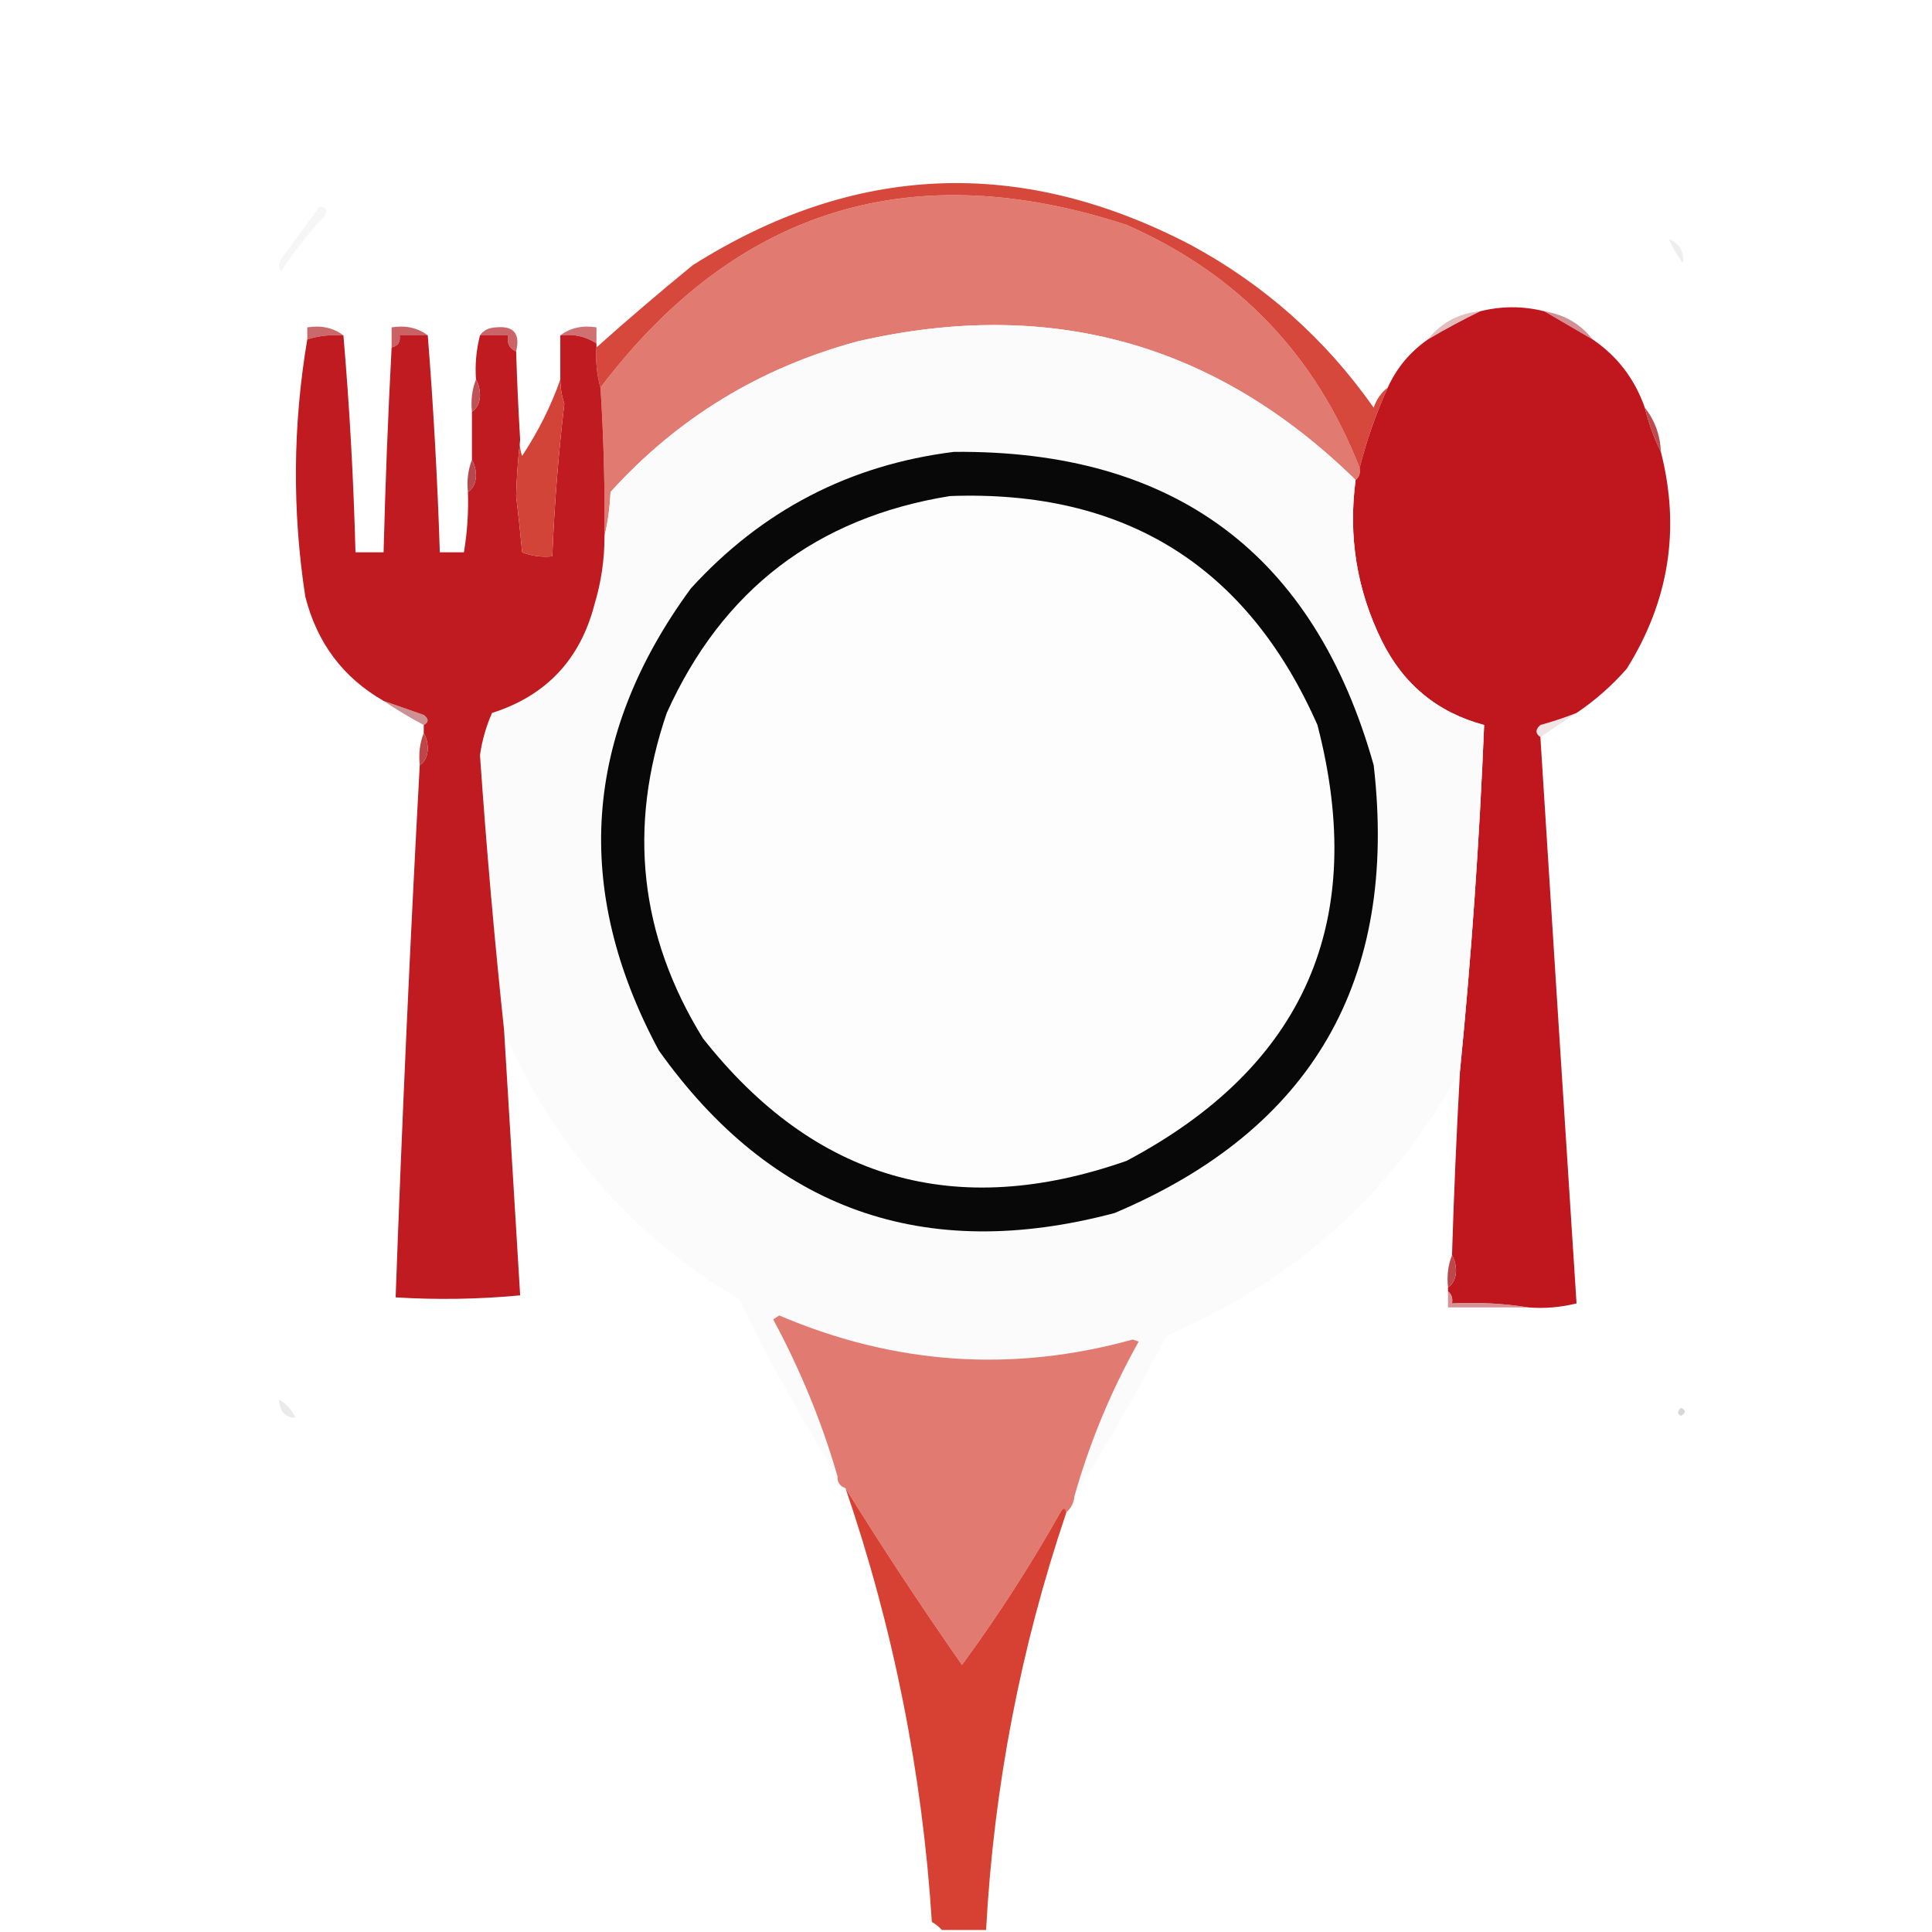
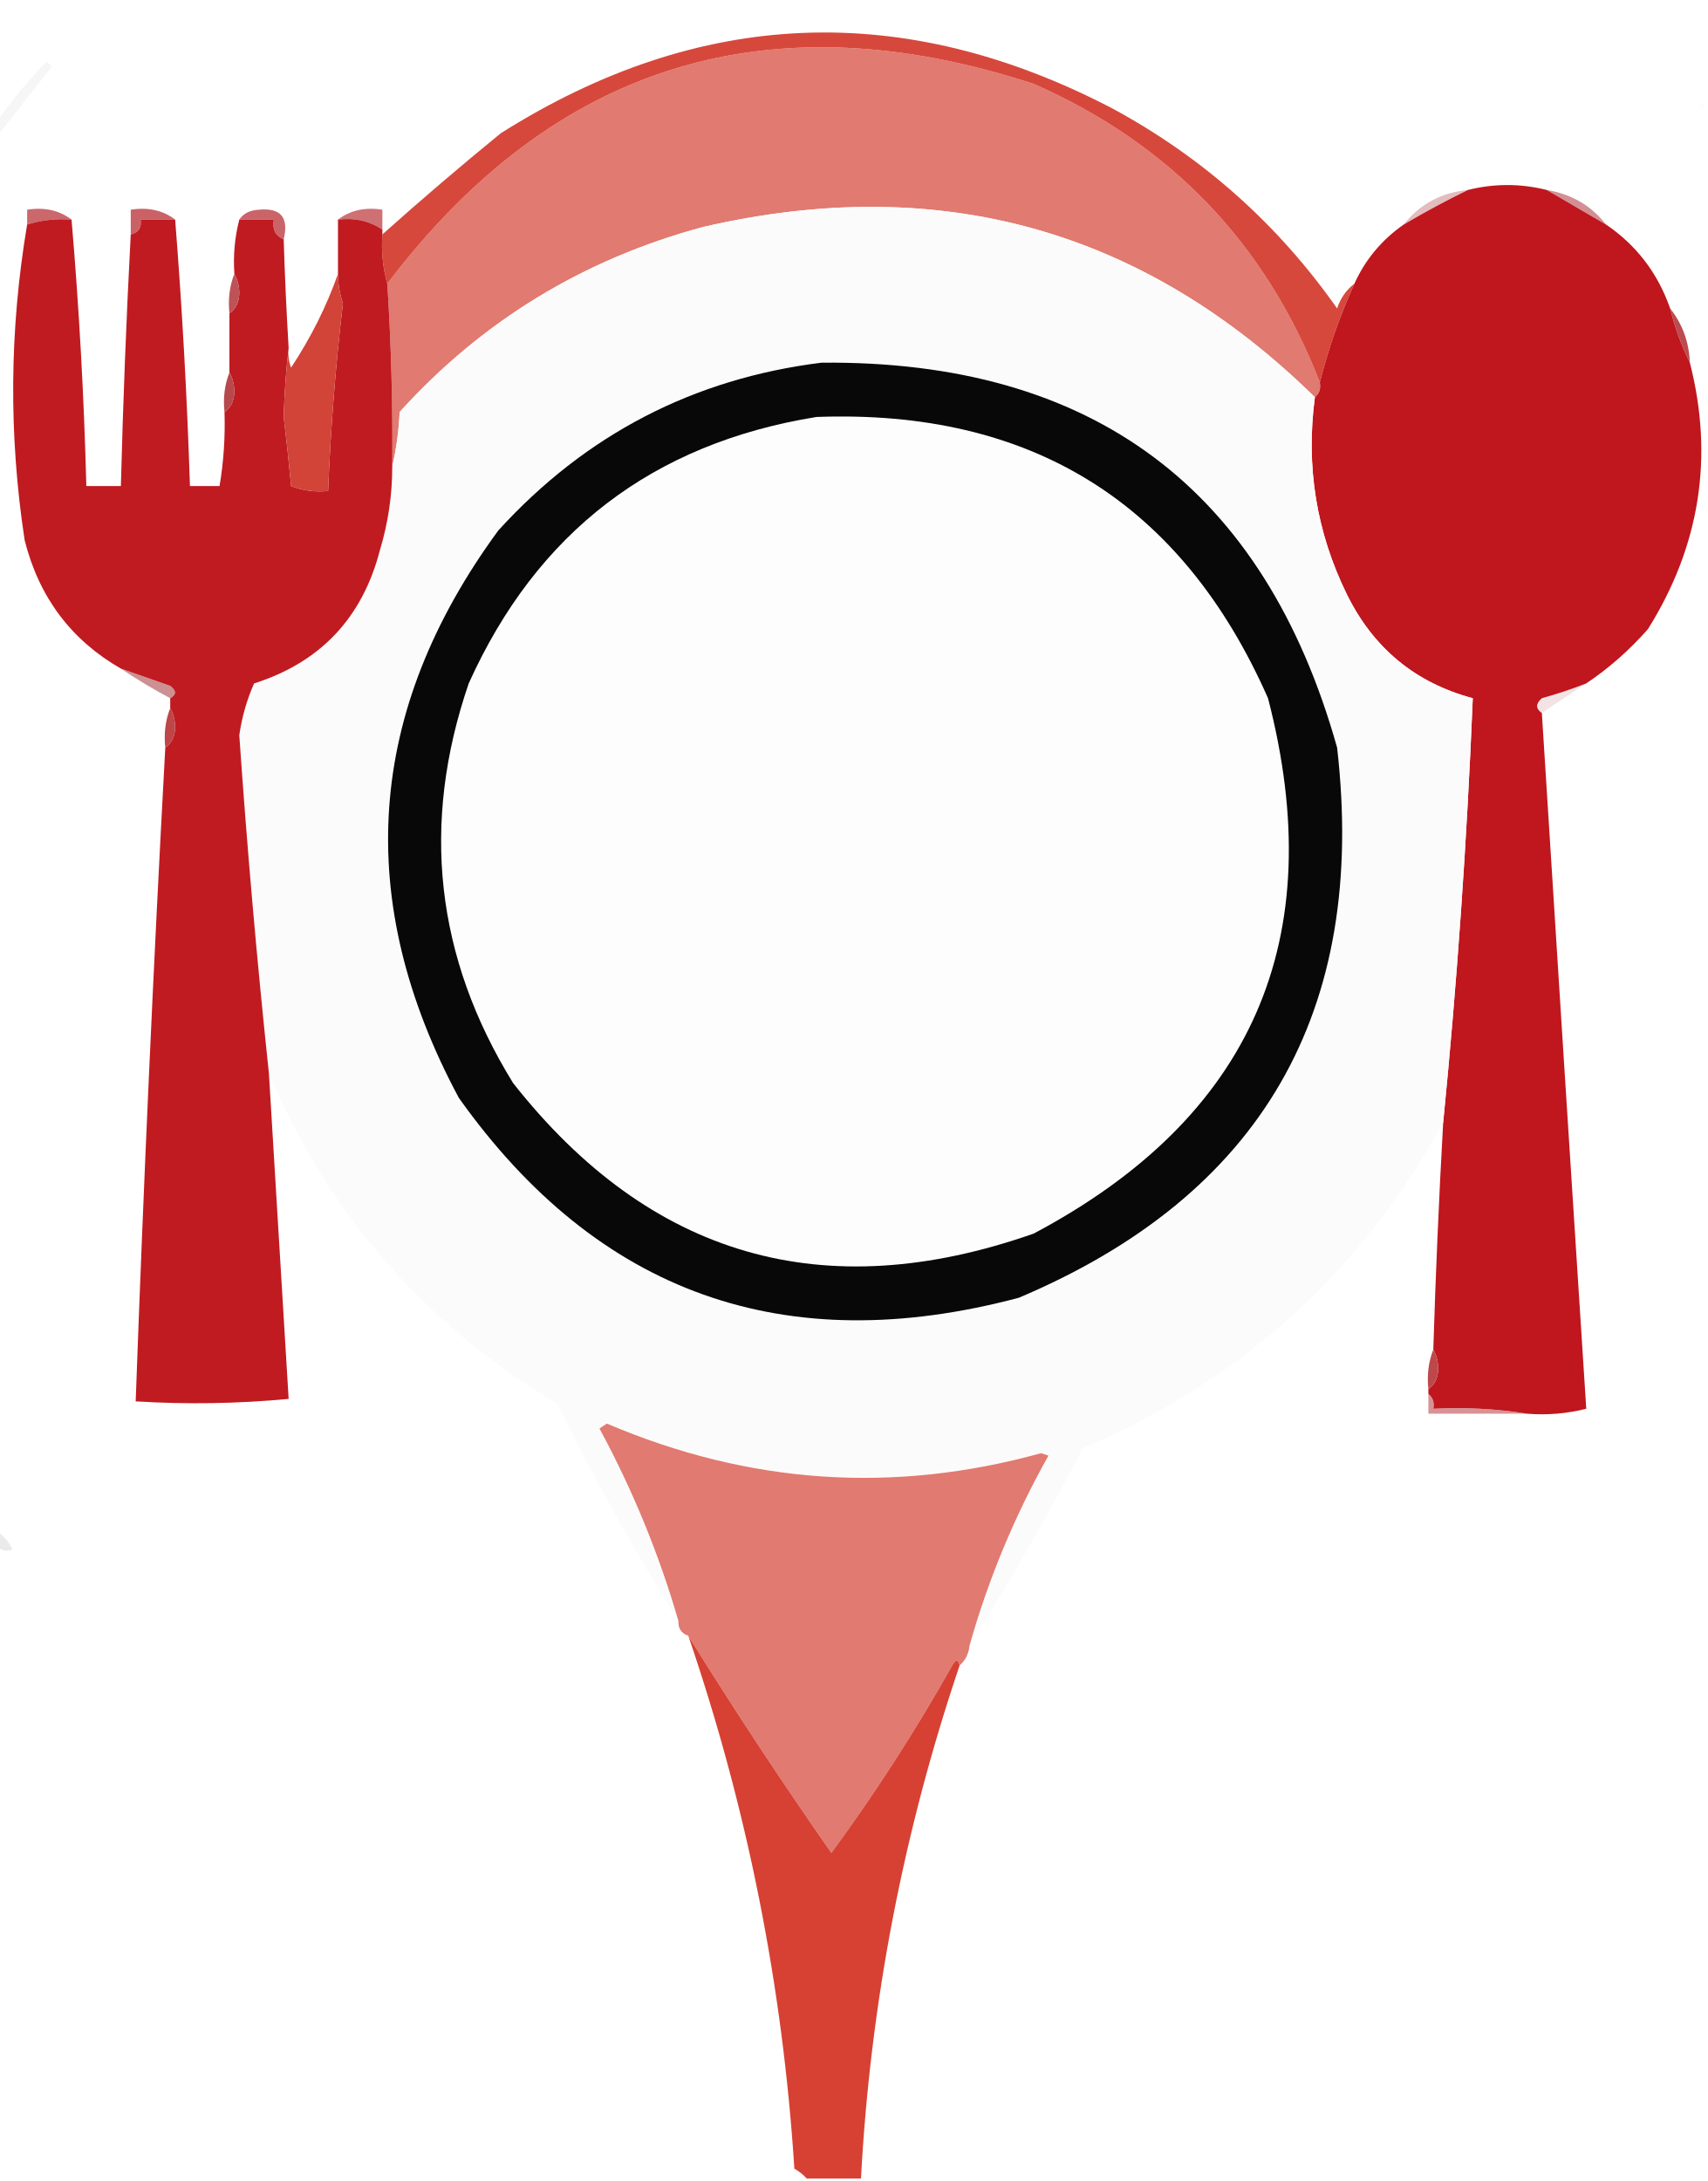
- <svg xmlns="http://www.w3.org/2000/svg" version="1.1" width="481px" height="481px" style="shape-rendering:geometricPrecision; text-rendering:geometricPrecision; image-rendering:optimizeQuality; fill-rule:evenodd; clip-rule:evenodd">
+ <svg xmlns="http://www.w3.org/2000/svg" version="1.1" width="346px" height="442px" style="shape-rendering:geometricPrecision; text-rendering:geometricPrecision; image-rendering:optimizeQuality; fill-rule:evenodd; clip-rule:evenodd">
  <g>
-     <path style="opacity:1" fill="#e17a70" d="M 338.5,116.5 C 338.737,117.791 338.404,118.791 337.5,119.5C 302.735,85.424 261.402,73.924 213.5,85C 189.201,91.553 168.701,104.053 152,122.5C 151.823,126.356 151.323,130.023 150.5,133.5C 150.618,121.15 150.285,108.817 149.5,96.5C 183.242,51.98 226.909,38.48 280.5,56C 308.205,68.203 327.538,88.37 338.5,116.5 Z" />
+     <path style="opacity:1" fill="#e17a70" d="M 267.5,77.5 C 267.737,78.791 267.404,79.791 266.5,80.5C 231.735,46.424 190.402,34.924 142.5,46C 118.201,52.553 97.701,65.053 81,83.5C 80.823,87.356 80.323,91.023 79.5,94.5C 79.618,82.15 79.285,69.817 78.5,57.5C 112.242,12.98 155.909,-0.52 209.5,17C 237.205,29.203 256.538,49.37 267.5,77.5 Z" />
  </g>
  <g>
-     <path style="opacity:0.133" fill="#b9b9b9" d="M 79.5,51.5 C 81.028,51.517 81.528,52.184 81,53.5C 76.952,57.88 73.285,62.546 70,67.5C 69.333,66.5 69.333,65.5 70,64.5C 73.176,60.137 76.343,55.804 79.5,51.5 Z" />
+     <path style="opacity:0.133" fill="#b8b8b8" d="M -0.5,27.5 C -0.5,26.5 -0.5,25.5 -0.5,24.5C 2.433,20.227 5.767,16.227 9.5,12.5C 9.833,12.833 10.167,13.167 10.5,13.5C 6.779,18.21 3.112,22.876 -0.5,27.5 Z" />
  </g>
  <g>
-     <path style="opacity:0.208" fill="#ababab" d="M 415.5,59.5 C 418.153,60.649 419.32,62.649 419,65.5C 417.558,63.609 416.391,61.609 415.5,59.5 Z" />
+     <path style="opacity:0.024" fill="#a9a9a9" d="M 345.5,20.5 C 345.5,21.167 345.5,21.833 345.5,22.5C 344.167,21.833 344.167,21.167 345.5,20.5 Z" />
  </g>
  <g>
-     <path style="opacity:0.969" fill="#d64336" d="M 345.5,96.5 C 342.538,103.061 340.204,109.727 338.5,116.5C 327.538,88.37 308.205,68.203 280.5,56C 226.909,38.48 183.242,51.98 149.5,96.5C 148.586,93.272 148.253,89.939 148.5,86.5C 156.333,79.502 164.333,72.669 172.5,66C 212.815,40.561 254.149,38.894 296.5,61C 314.828,70.919 329.995,84.419 342,101.5C 342.697,99.416 343.864,97.749 345.5,96.5 Z" />
+     <path style="opacity:0.969" fill="#d64336" d="M 274.5,57.5 C 271.538,64.061 269.204,70.728 267.5,77.5C 256.538,49.37 237.205,29.203 209.5,17C 155.909,-0.52 112.242,12.98 78.5,57.5C 77.586,54.272 77.253,50.939 77.5,47.5C 85.333,40.502 93.333,33.669 101.5,27C 141.815,1.561 183.149,-0.106 225.5,22C 243.828,31.919 258.995,45.419 271,62.5C 271.697,60.416 272.864,58.749 274.5,57.5 Z" />
  </g>
  <g>
-     <path style="opacity:0.998" fill="#c0161e" d="M 384.5,77.5 C 388.432,79.805 392.432,82.138 396.5,84.5C 402.656,88.67 406.989,94.337 409.5,101.5C 410.443,105.332 411.777,108.999 413.5,112.5C 418.388,131.624 415.555,149.624 405,166.5C 401.239,170.77 397.072,174.437 392.5,177.5C 389.573,178.65 386.573,179.65 383.5,180.5C 382.224,181.614 382.224,182.614 383.5,183.5C 386.461,230.502 389.461,277.502 392.5,324.5C 388.555,325.491 384.555,325.824 380.5,325.5C 374.355,324.51 368.022,324.177 361.5,324.5C 361.737,323.209 361.404,322.209 360.5,321.5C 360.5,321.167 360.5,320.833 360.5,320.5C 361.748,319.666 362.415,318.333 362.5,316.5C 362.489,314.955 362.156,313.622 361.5,312.5C 361.971,297.158 362.638,281.824 363.5,266.5C 366.328,237.926 368.328,209.259 369.5,180.5C 357.889,177.399 349.389,170.399 344,159.5C 337.797,146.86 335.631,133.526 337.5,119.5C 338.404,118.791 338.737,117.791 338.5,116.5C 340.204,109.727 342.538,103.061 345.5,96.5C 347.709,91.619 351.043,87.619 355.5,84.5C 359.788,81.969 364.121,79.636 368.5,77.5C 373.833,76.167 379.167,76.167 384.5,77.5 Z" />
+     <path style="opacity:0.998" fill="#c0161e" d="M 313.5,38.5 C 317.432,40.805 321.432,43.138 325.5,45.5C 331.656,49.67 335.989,55.337 338.5,62.5C 339.443,66.332 340.777,69.999 342.5,73.5C 347.388,92.624 344.555,110.624 334,127.5C 330.239,131.77 326.072,135.437 321.5,138.5C 318.573,139.65 315.573,140.65 312.5,141.5C 311.224,142.614 311.224,143.614 312.5,144.5C 315.461,191.502 318.461,238.502 321.5,285.5C 317.555,286.491 313.555,286.824 309.5,286.5C 303.355,285.51 297.022,285.177 290.5,285.5C 290.737,284.209 290.404,283.209 289.5,282.5C 289.5,282.167 289.5,281.833 289.5,281.5C 290.748,280.666 291.415,279.333 291.5,277.5C 291.489,275.955 291.156,274.622 290.5,273.5C 290.971,258.158 291.638,242.824 292.5,227.5C 295.328,198.926 297.328,170.259 298.5,141.5C 286.889,138.399 278.389,131.399 273,120.5C 266.797,107.86 264.631,94.526 266.5,80.5C 267.404,79.791 267.737,78.791 267.5,77.5C 269.204,70.728 271.538,64.061 274.5,57.5C 276.709,52.619 280.043,48.619 284.5,45.5C 288.788,42.969 293.121,40.636 297.5,38.5C 302.833,37.167 308.167,37.167 313.5,38.5 Z" />
  </g>
  <g>
-     <path style="opacity:1" fill="#fcfbfb" d="M 337.5,119.5 C 335.631,133.526 337.797,146.86 344,159.5C 349.389,170.399 357.889,177.399 369.5,180.5C 368.328,209.259 366.328,237.926 363.5,266.5C 346.799,296.864 322.465,318.864 290.5,332.5C 283.312,346.222 275.645,359.556 267.5,372.5C 271.296,359.069 276.629,346.236 283.5,334C 283,333.833 282.5,333.667 282,333.5C 252.098,341.784 222.764,339.784 194,327.5C 193.5,327.833 193,328.167 192.5,328.5C 199.243,340.978 204.577,353.978 208.5,367.5C 199.6,353.379 191.434,338.713 184,323.5C 157.158,307.497 137.658,285.164 125.5,256.5C 123.081,233.722 121.081,210.889 119.5,188C 120.024,184.338 121.024,180.838 122.5,177.5C 135.94,173.225 144.44,164.225 148,150.5C 149.677,144.951 150.51,139.285 150.5,133.5C 151.323,130.023 151.823,126.356 152,122.5C 168.701,104.053 189.201,91.553 213.5,85C 261.402,73.924 302.735,85.424 337.5,119.5 Z" />
+     <path style="opacity:1" fill="#fcfbfb" d="M 266.5,80.5 C 264.631,94.526 266.797,107.86 273,120.5C 278.389,131.399 286.889,138.399 298.5,141.5C 297.328,170.259 295.328,198.926 292.5,227.5C 275.799,257.864 251.465,279.864 219.5,293.5C 212.312,307.222 204.645,320.556 196.5,333.5C 200.296,320.069 205.629,307.236 212.5,295C 212,294.833 211.5,294.667 211,294.5C 181.098,302.784 151.764,300.784 123,288.5C 122.5,288.833 122,289.167 121.5,289.5C 128.243,301.978 133.577,314.978 137.5,328.5C 128.6,314.379 120.434,299.713 113,284.5C 86.158,268.497 66.658,246.164 54.5,217.5C 52.081,194.722 50.081,171.889 48.5,149C 49.024,145.338 50.024,141.838 51.5,138.5C 64.94,134.225 73.44,125.225 77,111.5C 78.677,105.951 79.51,100.285 79.5,94.5C 80.323,91.023 80.823,87.356 81,83.5C 97.701,65.053 118.201,52.553 142.5,46C 190.402,34.924 231.735,46.424 266.5,80.5 Z" />
  </g>
  <g>
-     <path style="opacity:0.376" fill="#b54d51" d="M 368.5,77.5 C 364.121,79.636 359.788,81.969 355.5,84.5C 358.8,80.349 363.133,78.015 368.5,77.5 Z" />
+     <path style="opacity:0.376" fill="#b54d51" d="M 297.5,38.5 C 293.121,40.636 288.788,42.969 284.5,45.5C 287.8,41.349 292.133,39.015 297.5,38.5 Z" />
  </g>
  <g>
-     <path style="opacity:0.635" fill="#b95156" d="M 384.5,77.5 C 389.515,78.333 393.515,80.666 396.5,84.5C 392.432,82.138 388.432,79.805 384.5,77.5 Z" />
+     <path style="opacity:0.635" fill="#b95156" d="M 313.5,38.5 C 318.515,39.333 322.515,41.666 325.5,45.5C 321.432,43.138 317.432,40.805 313.5,38.5 Z" />
  </g>
  <g>
-     <path style="opacity:0.951" fill="#c86165" d="M 85.5,83.5 C 82.391,83.264 79.391,83.597 76.5,84.5C 76.5,83.5 76.5,82.5 76.5,81.5C 80.012,80.945 83.012,81.612 85.5,83.5 Z" />
+     <path style="opacity:0.951" fill="#c86165" d="M 14.5,44.5 C 11.392,44.264 8.391,44.597 5.5,45.5C 5.5,44.5 5.5,43.5 5.5,42.5C 9.012,41.946 12.012,42.612 14.5,44.5 Z" />
  </g>
  <g>
-     <path style="opacity:0.982" fill="#c96063" d="M 106.5,83.5 C 104.167,83.5 101.833,83.5 99.5,83.5C 99.715,85.179 99.048,86.179 97.5,86.5C 97.5,84.833 97.5,83.167 97.5,81.5C 101.012,80.945 104.012,81.612 106.5,83.5 Z" />
+     <path style="opacity:0.982" fill="#c96063" d="M 35.5,44.5 C 33.167,44.5 30.833,44.5 28.5,44.5C 28.715,46.179 28.048,47.179 26.5,47.5C 26.5,45.833 26.5,44.167 26.5,42.5C 30.012,41.946 33.012,42.612 35.5,44.5 Z" />
  </g>
  <g>
-     <path style="opacity:1" fill="#ca6468" d="M 128.5,87.5 C 126.824,86.817 126.157,85.483 126.5,83.5C 124.167,83.5 121.833,83.5 119.5,83.5C 120.334,82.252 121.667,81.585 123.5,81.5C 127.908,81.078 129.575,83.078 128.5,87.5 Z" />
+     <path style="opacity:1" fill="#ca6468" d="M 57.5,48.5 C 55.824,47.817 55.157,46.483 55.5,44.5C 53.167,44.5 50.833,44.5 48.5,44.5C 49.334,43.252 50.667,42.585 52.5,42.5C 56.908,42.078 58.575,44.078 57.5,48.5 Z" />
  </g>
  <g>
-     <path style="opacity:0.912" fill="#ca6266" d="M 148.5,85.5 C 145.855,83.758 142.855,83.091 139.5,83.5C 141.988,81.612 144.988,80.945 148.5,81.5C 148.5,82.833 148.5,84.167 148.5,85.5 Z" />
+     <path style="opacity:0.912" fill="#ca6266" d="M 77.5,46.5 C 74.856,44.758 71.856,44.091 68.5,44.5C 70.988,42.612 73.988,41.946 77.5,42.5C 77.5,43.833 77.5,45.167 77.5,46.5 Z" />
  </g>
  <g>
-     <path style="opacity:0.995" fill="#c01a20" d="M 85.5,83.5 C 87.025,101.317 88.025,119.317 88.5,137.5C 90.833,137.5 93.167,137.5 95.5,137.5C 95.934,120.49 96.6,103.49 97.5,86.5C 99.048,86.179 99.715,85.179 99.5,83.5C 101.833,83.5 104.167,83.5 106.5,83.5C 107.917,101.42 108.917,119.42 109.5,137.5C 111.5,137.5 113.5,137.5 115.5,137.5C 116.329,132.547 116.663,127.547 116.5,122.5C 117.748,121.666 118.415,120.333 118.5,118.5C 118.489,116.955 118.156,115.622 117.5,114.5C 117.5,110.5 117.5,106.5 117.5,102.5C 118.748,101.666 119.415,100.333 119.5,98.5C 119.489,96.955 119.156,95.622 118.5,94.5C 118.244,90.731 118.577,87.064 119.5,83.5C 121.833,83.5 124.167,83.5 126.5,83.5C 126.157,85.483 126.824,86.817 128.5,87.5C 128.723,94.84 129.056,102.173 129.5,109.5C 128.971,114.067 128.637,118.734 128.5,123.5C 129.066,128.159 129.566,132.826 130,137.5C 132.381,138.435 134.881,138.768 137.5,138.5C 138.011,125.791 139.011,113.124 140.5,100.5C 139.844,98.547 139.511,96.547 139.5,94.5C 139.5,90.833 139.5,87.167 139.5,83.5C 142.855,83.091 145.855,83.758 148.5,85.5C 148.5,85.833 148.5,86.167 148.5,86.5C 148.253,89.939 148.586,93.272 149.5,96.5C 150.285,108.817 150.618,121.15 150.5,133.5C 150.51,139.285 149.677,144.951 148,150.5C 144.44,164.225 135.94,173.225 122.5,177.5C 121.024,180.838 120.024,184.338 119.5,188C 121.081,210.889 123.081,233.722 125.5,256.5C 126.833,278.5 128.167,300.5 129.5,322.5C 119.183,323.471 108.85,323.638 98.5,323C 100.088,278.967 102.088,234.8 104.5,190.5C 105.748,189.666 106.415,188.333 106.5,186.5C 106.489,184.955 106.156,183.622 105.5,182.5C 105.5,181.833 105.5,181.167 105.5,180.5C 106.774,179.811 106.774,178.977 105.5,178C 102.148,176.83 98.814,175.664 95.5,174.5C 85.409,168.703 78.909,160.036 76,148.5C 72.736,127.16 72.903,105.827 76.5,84.5C 79.391,83.597 82.391,83.264 85.5,83.5 Z" />
+     <path style="opacity:0.995" fill="#c01a20" d="M 14.5,44.5 C 16.025,62.317 17.025,80.317 17.5,98.5C 19.833,98.5 22.167,98.5 24.5,98.5C 24.934,81.49 25.601,64.49 26.5,47.5C 28.048,47.179 28.715,46.179 28.5,44.5C 30.833,44.5 33.167,44.5 35.5,44.5C 36.917,62.42 37.917,80.42 38.5,98.5C 40.5,98.5 42.5,98.5 44.5,98.5C 45.329,93.547 45.663,88.547 45.5,83.5C 46.748,82.666 47.415,81.333 47.5,79.5C 47.489,77.955 47.156,76.622 46.5,75.5C 46.5,71.5 46.5,67.5 46.5,63.5C 47.748,62.666 48.415,61.333 48.5,59.5C 48.489,57.955 48.156,56.622 47.5,55.5C 47.244,51.731 47.577,48.064 48.5,44.5C 50.833,44.5 53.167,44.5 55.5,44.5C 55.157,46.483 55.824,47.817 57.5,48.5C 57.723,55.84 58.056,63.173 58.5,70.5C 57.971,75.067 57.638,79.734 57.5,84.5C 58.066,89.159 58.566,93.826 59,98.5C 61.381,99.435 63.881,99.768 66.5,99.5C 67.011,86.791 68.011,74.124 69.5,61.5C 68.844,59.547 68.511,57.547 68.5,55.5C 68.5,51.833 68.5,48.167 68.5,44.5C 71.856,44.091 74.856,44.758 77.5,46.5C 77.5,46.833 77.5,47.167 77.5,47.5C 77.253,50.939 77.586,54.272 78.5,57.5C 79.285,69.817 79.618,82.15 79.5,94.5C 79.51,100.285 78.677,105.951 77,111.5C 73.44,125.225 64.94,134.225 51.5,138.5C 50.024,141.838 49.024,145.338 48.5,149C 50.081,171.889 52.081,194.722 54.5,217.5C 55.833,239.5 57.167,261.5 58.5,283.5C 48.183,284.471 37.85,284.638 27.5,284C 29.088,239.967 31.088,195.8 33.5,151.5C 34.748,150.666 35.415,149.333 35.5,147.5C 35.489,145.955 35.156,144.622 34.5,143.5C 34.5,142.833 34.5,142.167 34.5,141.5C 35.774,140.811 35.774,139.977 34.5,139C 31.148,137.83 27.814,136.664 24.5,135.5C 14.409,129.703 7.909,121.036 5,109.5C 1.736,88.16 1.903,66.827 5.5,45.5C 8.391,44.597 11.392,44.264 14.5,44.5 Z" />
  </g>
  <g>
-     <path style="opacity:1" fill="#bf5256" d="M 118.5,94.5 C 119.156,95.622 119.489,96.955 119.5,98.5C 119.415,100.333 118.748,101.666 117.5,102.5C 117.194,99.615 117.527,96.948 118.5,94.5 Z" />
+     <path style="opacity:1" fill="#bf5256" d="M 47.5,55.5 C 48.156,56.622 48.489,57.955 48.5,59.5C 48.415,61.333 47.748,62.666 46.5,63.5C 46.194,60.615 46.527,57.948 47.5,55.5 Z" />
  </g>
  <g>
-     <path style="opacity:0.985" fill="#d14136" d="M 139.5,94.5 C 139.511,96.547 139.844,98.547 140.5,100.5C 139.011,113.124 138.011,125.791 137.5,138.5C 134.881,138.768 132.381,138.435 130,137.5C 129.566,132.826 129.066,128.159 128.5,123.5C 128.637,118.734 128.971,114.067 129.5,109.5C 129.343,110.873 129.51,112.207 130,113.5C 134.026,107.39 137.192,101.056 139.5,94.5 Z" />
+     <path style="opacity:0.985" fill="#d14136" d="M 68.5,55.5 C 68.511,57.547 68.844,59.547 69.5,61.5C 68.011,74.124 67.011,86.791 66.5,99.5C 63.881,99.768 61.381,99.435 59,98.5C 58.566,93.826 58.066,89.159 57.5,84.5C 57.638,79.734 57.971,75.067 58.5,70.5C 58.343,71.873 58.51,73.207 59,74.5C 63.026,68.39 66.192,62.056 68.5,55.5 Z" />
  </g>
  <g>
-     <path style="opacity:0.945" fill="#b74145" d="M 409.5,101.5 C 412,104.66 413.333,108.327 413.5,112.5C 411.777,108.999 410.443,105.332 409.5,101.5 Z" />
+     <path style="opacity:0.945" fill="#b74145" d="M 338.5,62.5 C 341,65.66 342.333,69.327 342.5,73.5C 340.777,69.999 339.443,66.332 338.5,62.5 Z" />
  </g>
  <g>
-     <path style="opacity:1" fill="#080808" d="M 237.5,112.5 C 292.409,112.001 327.243,138.001 342,190.5C 348.165,244.038 326.665,281.204 277.5,302C 230.011,314.621 192.177,301.121 164,261.5C 142.503,221.437 145.17,183.104 172,146.5C 189.701,127.067 211.534,115.734 237.5,112.5 Z" />
+     <path style="opacity:1" fill="#080808" d="M 166.5,73.5 C 221.409,73.001 256.243,99.001 271,151.5C 277.165,205.038 255.665,242.204 206.5,263C 159.011,275.621 121.177,262.121 93,222.5C 71.503,182.437 74.17,144.104 101,107.5C 118.701,88.067 140.534,76.734 166.5,73.5 Z" />
  </g>
  <g>
-     <path style="opacity:1" fill="#b7484c" d="M 117.5,114.5 C 118.156,115.622 118.489,116.955 118.5,118.5C 118.415,120.333 117.748,121.666 116.5,122.5C 116.194,119.615 116.527,116.948 117.5,114.5 Z" />
+     <path style="opacity:1" fill="#b7484c" d="M 46.5,75.5 C 47.156,76.622 47.489,77.955 47.5,79.5C 47.415,81.333 46.748,82.666 45.5,83.5C 45.194,80.615 45.527,77.948 46.5,75.5 Z" />
  </g>
  <g>
-     <path style="opacity:1" fill="#fdfdfd" d="M 236.5,123.5 C 280.027,121.903 310.527,140.903 328,180.5C 340.666,229.321 324.833,265.488 280.5,289C 237.958,303.926 202.791,293.76 175,258.5C 159.242,232.967 156.242,205.967 166,177.5C 179.809,146.859 203.309,128.859 236.5,123.5 Z" />
+     <path style="opacity:1" fill="#fdfdfd" d="M 165.5,84.5 C 209.027,82.903 239.527,101.903 257,141.5C 269.666,190.321 253.833,226.488 209.5,250C 166.958,264.926 131.791,254.76 104,219.5C 88.242,193.967 85.242,166.967 95,138.5C 108.809,107.859 132.309,89.859 165.5,84.5 Z" />
  </g>
  <g>
-     <path style="opacity:0.62" fill="#ae4c51" d="M 95.5,174.5 C 98.814,175.664 102.148,176.83 105.5,178C 106.774,178.977 106.774,179.811 105.5,180.5C 102.072,178.687 98.739,176.687 95.5,174.5 Z" />
+     <path style="opacity:0.62" fill="#ae4c51" d="M 24.5,135.5 C 27.814,136.664 31.148,137.83 34.5,139C 35.774,139.977 35.774,140.811 34.5,141.5C 31.073,139.687 27.739,137.687 24.5,135.5 Z" />
  </g>
  <g>
-     <path style="opacity:0.153" fill="#a9484d" d="M 392.5,177.5 C 389.415,179.508 386.415,181.508 383.5,183.5C 382.224,182.614 382.224,181.614 383.5,180.5C 386.573,179.65 389.573,178.65 392.5,177.5 Z" />
+     <path style="opacity:0.153" fill="#a9484d" d="M 321.5,138.5 C 318.415,140.508 315.415,142.508 312.5,144.5C 311.224,143.614 311.224,142.614 312.5,141.5C 315.573,140.65 318.573,139.65 321.5,138.5 Z" />
  </g>
  <g>
-     <path style="opacity:1" fill="#be4548" d="M 105.5,182.5 C 106.156,183.622 106.489,184.955 106.5,186.5C 106.415,188.333 105.748,189.666 104.5,190.5C 104.194,187.615 104.527,184.948 105.5,182.5 Z" />
+     <path style="opacity:1" fill="#be4548" d="M 34.5,143.5 C 35.156,144.622 35.489,145.955 35.5,147.5C 35.415,149.333 34.748,150.666 33.5,151.5C 33.194,148.615 33.527,145.948 34.5,143.5 Z" />
  </g>
  <g>
-     <path style="opacity:1" fill="#bd484b" d="M 361.5,312.5 C 362.156,313.622 362.489,314.955 362.5,316.5C 362.415,318.333 361.748,319.666 360.5,320.5C 360.194,317.615 360.527,314.948 361.5,312.5 Z" />
+     <path style="opacity:1" fill="#bd484b" d="M 290.5,273.5 C 291.156,274.622 291.489,275.955 291.5,277.5C 291.415,279.333 290.748,280.666 289.5,281.5C 289.194,278.615 289.527,275.948 290.5,273.5 Z" />
  </g>
  <g>
-     <path style="opacity:0.686" fill="#c56066" d="M 360.5,321.5 C 361.404,322.209 361.737,323.209 361.5,324.5C 368.022,324.177 374.355,324.51 380.5,325.5C 373.833,325.5 367.167,325.5 360.5,325.5C 360.5,324.167 360.5,322.833 360.5,321.5 Z" />
+     <path style="opacity:0.686" fill="#c56066" d="M 289.5,282.5 C 290.404,283.209 290.737,284.209 290.5,285.5C 297.022,285.177 303.355,285.51 309.5,286.5C 302.833,286.5 296.167,286.5 289.5,286.5C 289.5,285.167 289.5,283.833 289.5,282.5 Z" />
  </g>
  <g>
-     <path style="opacity:1" fill="#e17a70" d="M 267.5,372.5 C 267.34,374.153 266.674,375.486 265.5,376.5C 265.19,375.262 264.69,375.262 264,376.5C 256.568,389.713 248.401,402.38 239.5,414.5C 229.148,399.658 219.482,384.992 210.5,370.5C 209.094,370.027 208.427,369.027 208.5,367.5C 204.577,353.978 199.243,340.978 192.5,328.5C 193,328.167 193.5,327.833 194,327.5C 222.764,339.784 252.098,341.784 282,333.5C 282.5,333.667 283,333.833 283.5,334C 276.629,346.236 271.296,359.069 267.5,372.5 Z" />
+     <path style="opacity:1" fill="#e17a70" d="M 196.5,333.5 C 196.34,335.153 195.674,336.486 194.5,337.5C 194.19,336.262 193.69,336.262 193,337.5C 185.568,350.713 177.401,363.38 168.5,375.5C 158.148,360.658 148.482,345.992 139.5,331.5C 138.094,331.027 137.427,330.027 137.5,328.5C 133.577,314.978 128.243,301.978 121.5,289.5C 122,289.167 122.5,288.833 123,288.5C 151.764,300.784 181.098,302.784 211,294.5C 211.5,294.667 212,294.833 212.5,295C 205.629,307.236 200.296,320.069 196.5,333.5 Z" />
  </g>
  <g>
-     <path style="opacity:0.494" fill="#afafaf" d="M 418.5,350.5 C 419.773,351.077 419.773,351.743 418.5,352.5C 417.537,352.03 417.537,351.363 418.5,350.5 Z" />
+     <path style="opacity:0.271" fill="#b2b2b2" d="M -0.5,310.5 C 0.837,311.315 1.837,312.482 2.5,314C 1.423,314.47 0.423,314.303 -0.5,313.5C -0.5,312.5 -0.5,311.5 -0.5,310.5 Z" />
  </g>
  <g>
-     <path style="opacity:0.253" fill="#acacac" d="M 69.5,348.5 C 71.339,349.508 72.672,351.008 73.5,353C 70.969,352.872 69.635,351.372 69.5,348.5 Z" />
-   </g>
-   <g>
-     <path style="opacity:0.985" fill="#d63f31" d="M 265.5,376.5 C 254.074,410.294 247.408,444.961 245.5,480.5C 241.833,480.5 238.167,480.5 234.5,480.5C 233.828,479.733 232.995,479.066 232,478.5C 229.638,441.526 222.472,405.526 210.5,370.5C 219.482,384.992 229.148,399.658 239.5,414.5C 248.401,402.38 256.568,389.713 264,376.5C 264.69,375.262 265.19,375.262 265.5,376.5 Z" />
+     <path style="opacity:0.985" fill="#d63f31" d="M 194.5,337.5 C 183.074,371.294 176.408,405.961 174.5,441.5C 170.833,441.5 167.167,441.5 163.5,441.5C 162.828,440.733 161.995,440.066 161,439.5C 158.638,402.526 151.472,366.526 139.5,331.5C 148.482,345.992 158.148,360.658 168.5,375.5C 177.401,363.38 185.568,350.713 193,337.5C 193.69,336.262 194.19,336.262 194.5,337.5 Z" />
  </g>
</svg>
